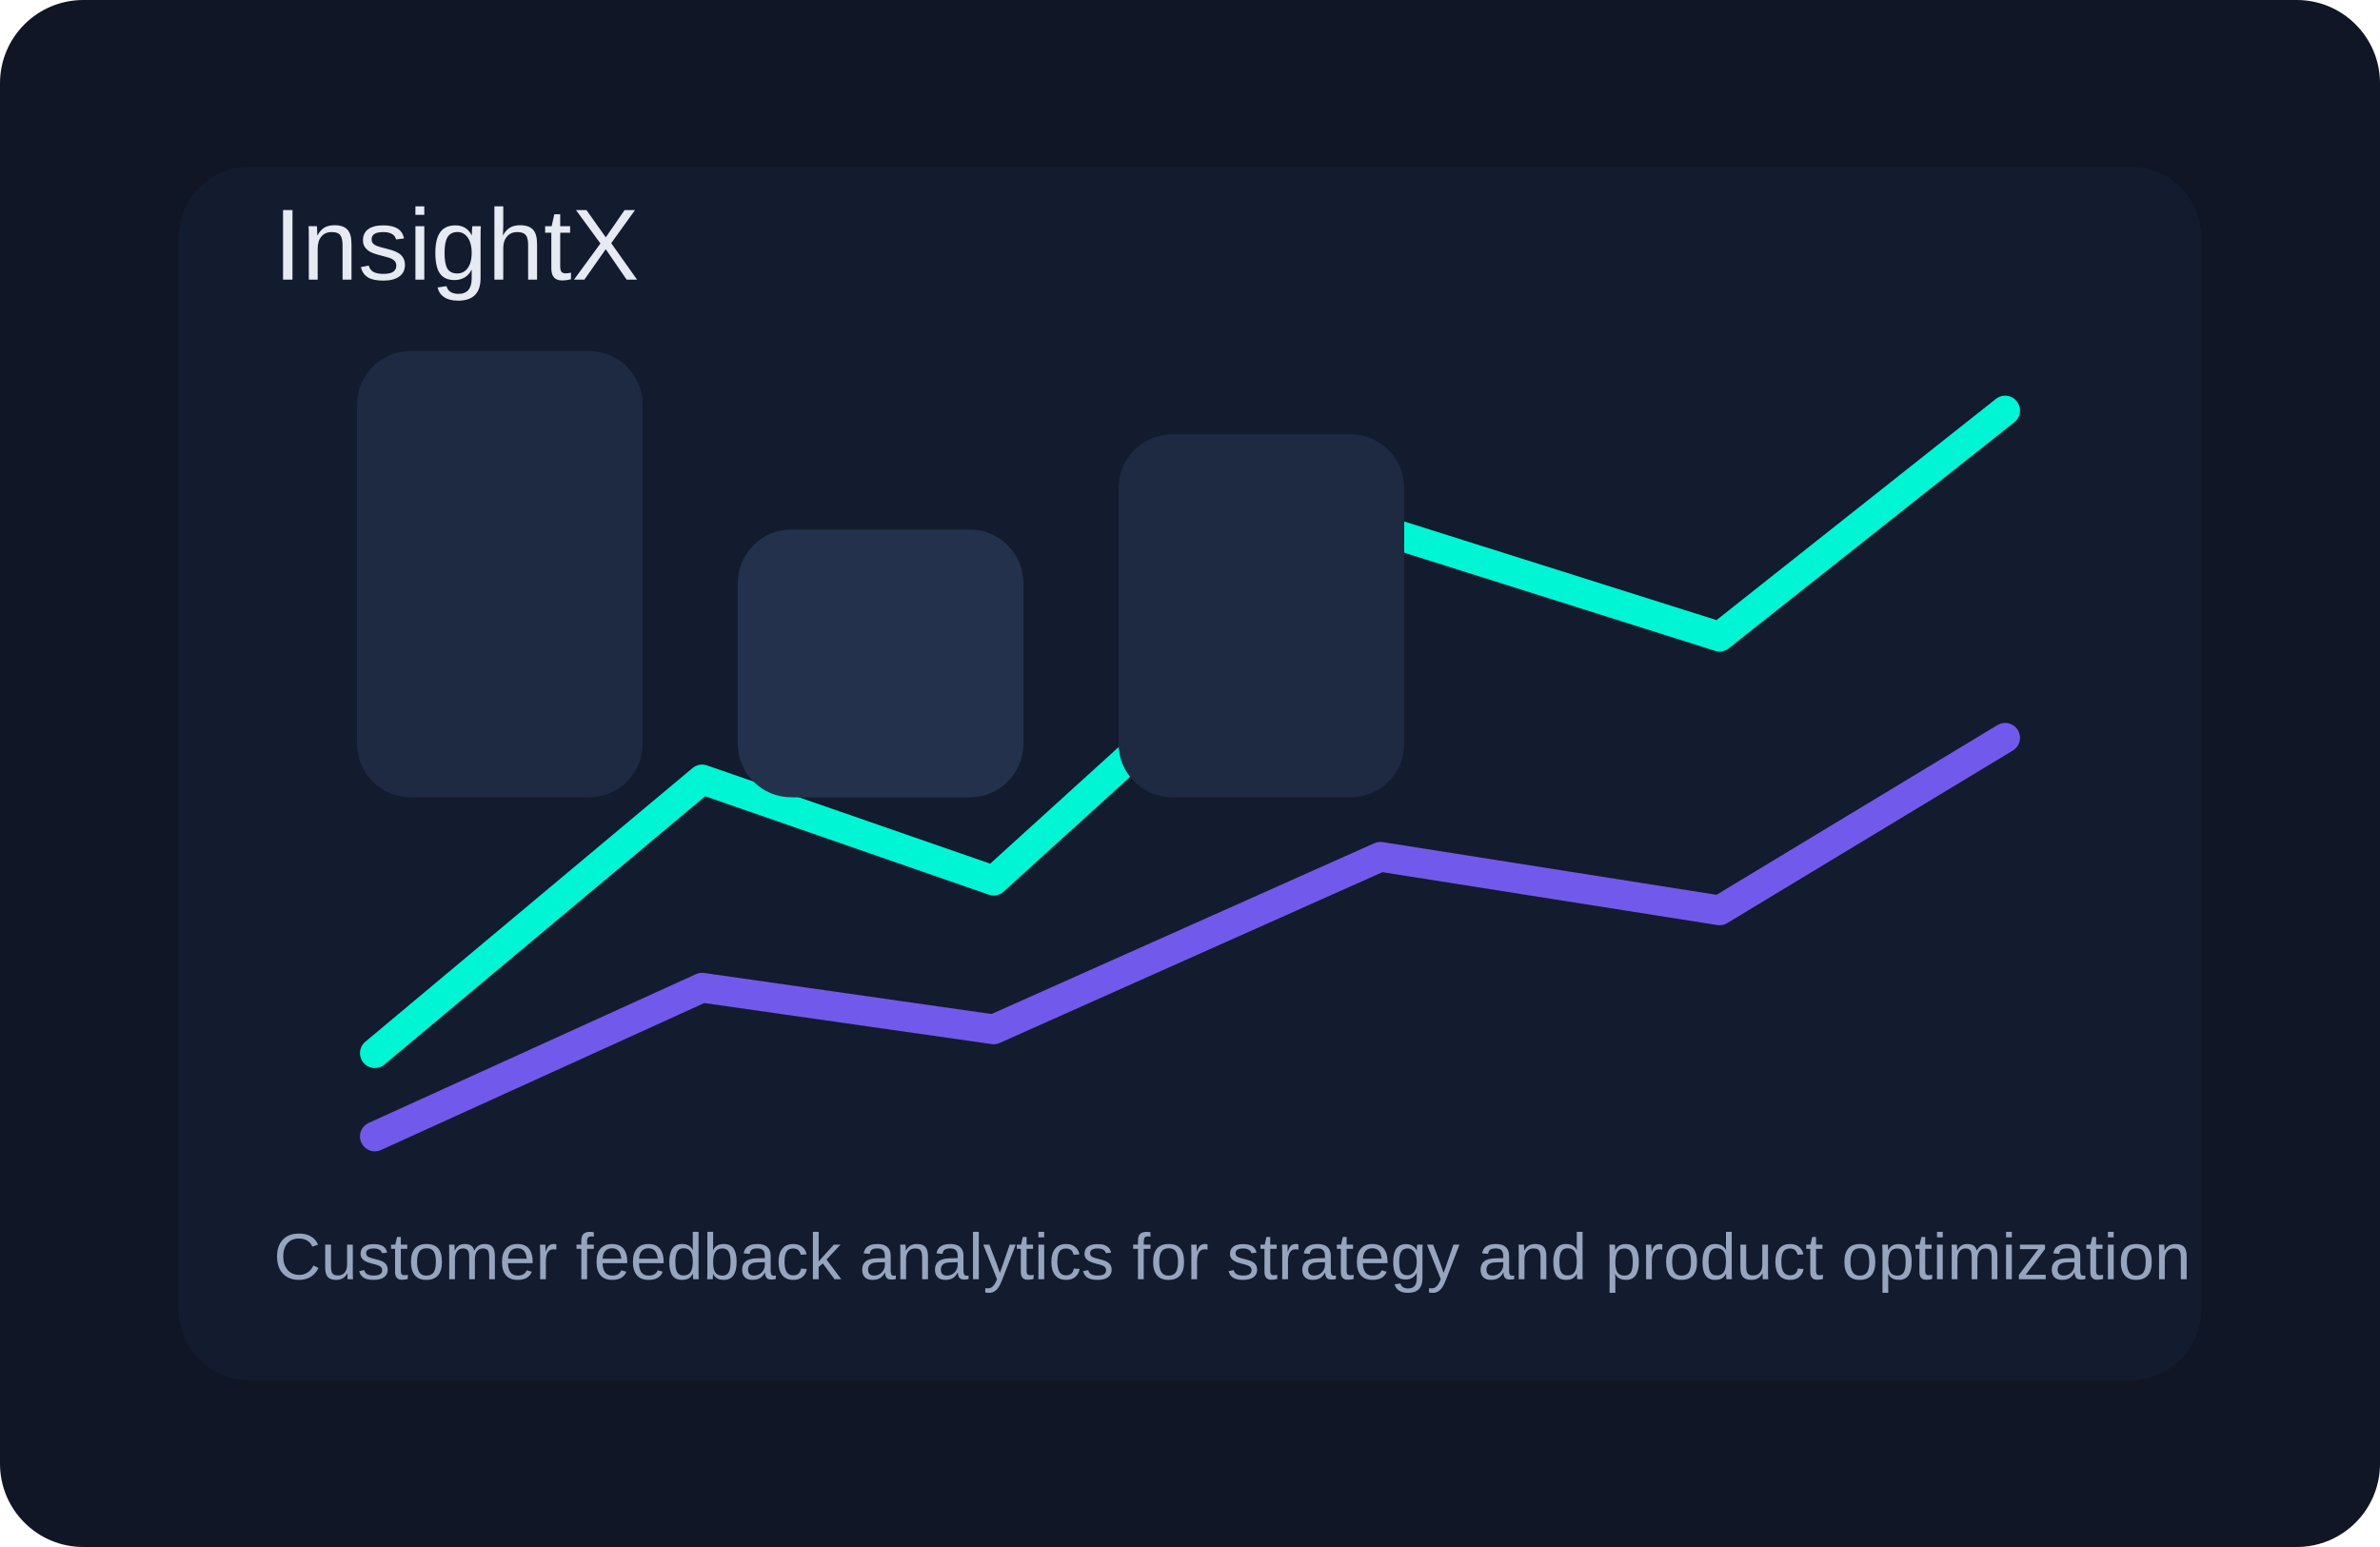
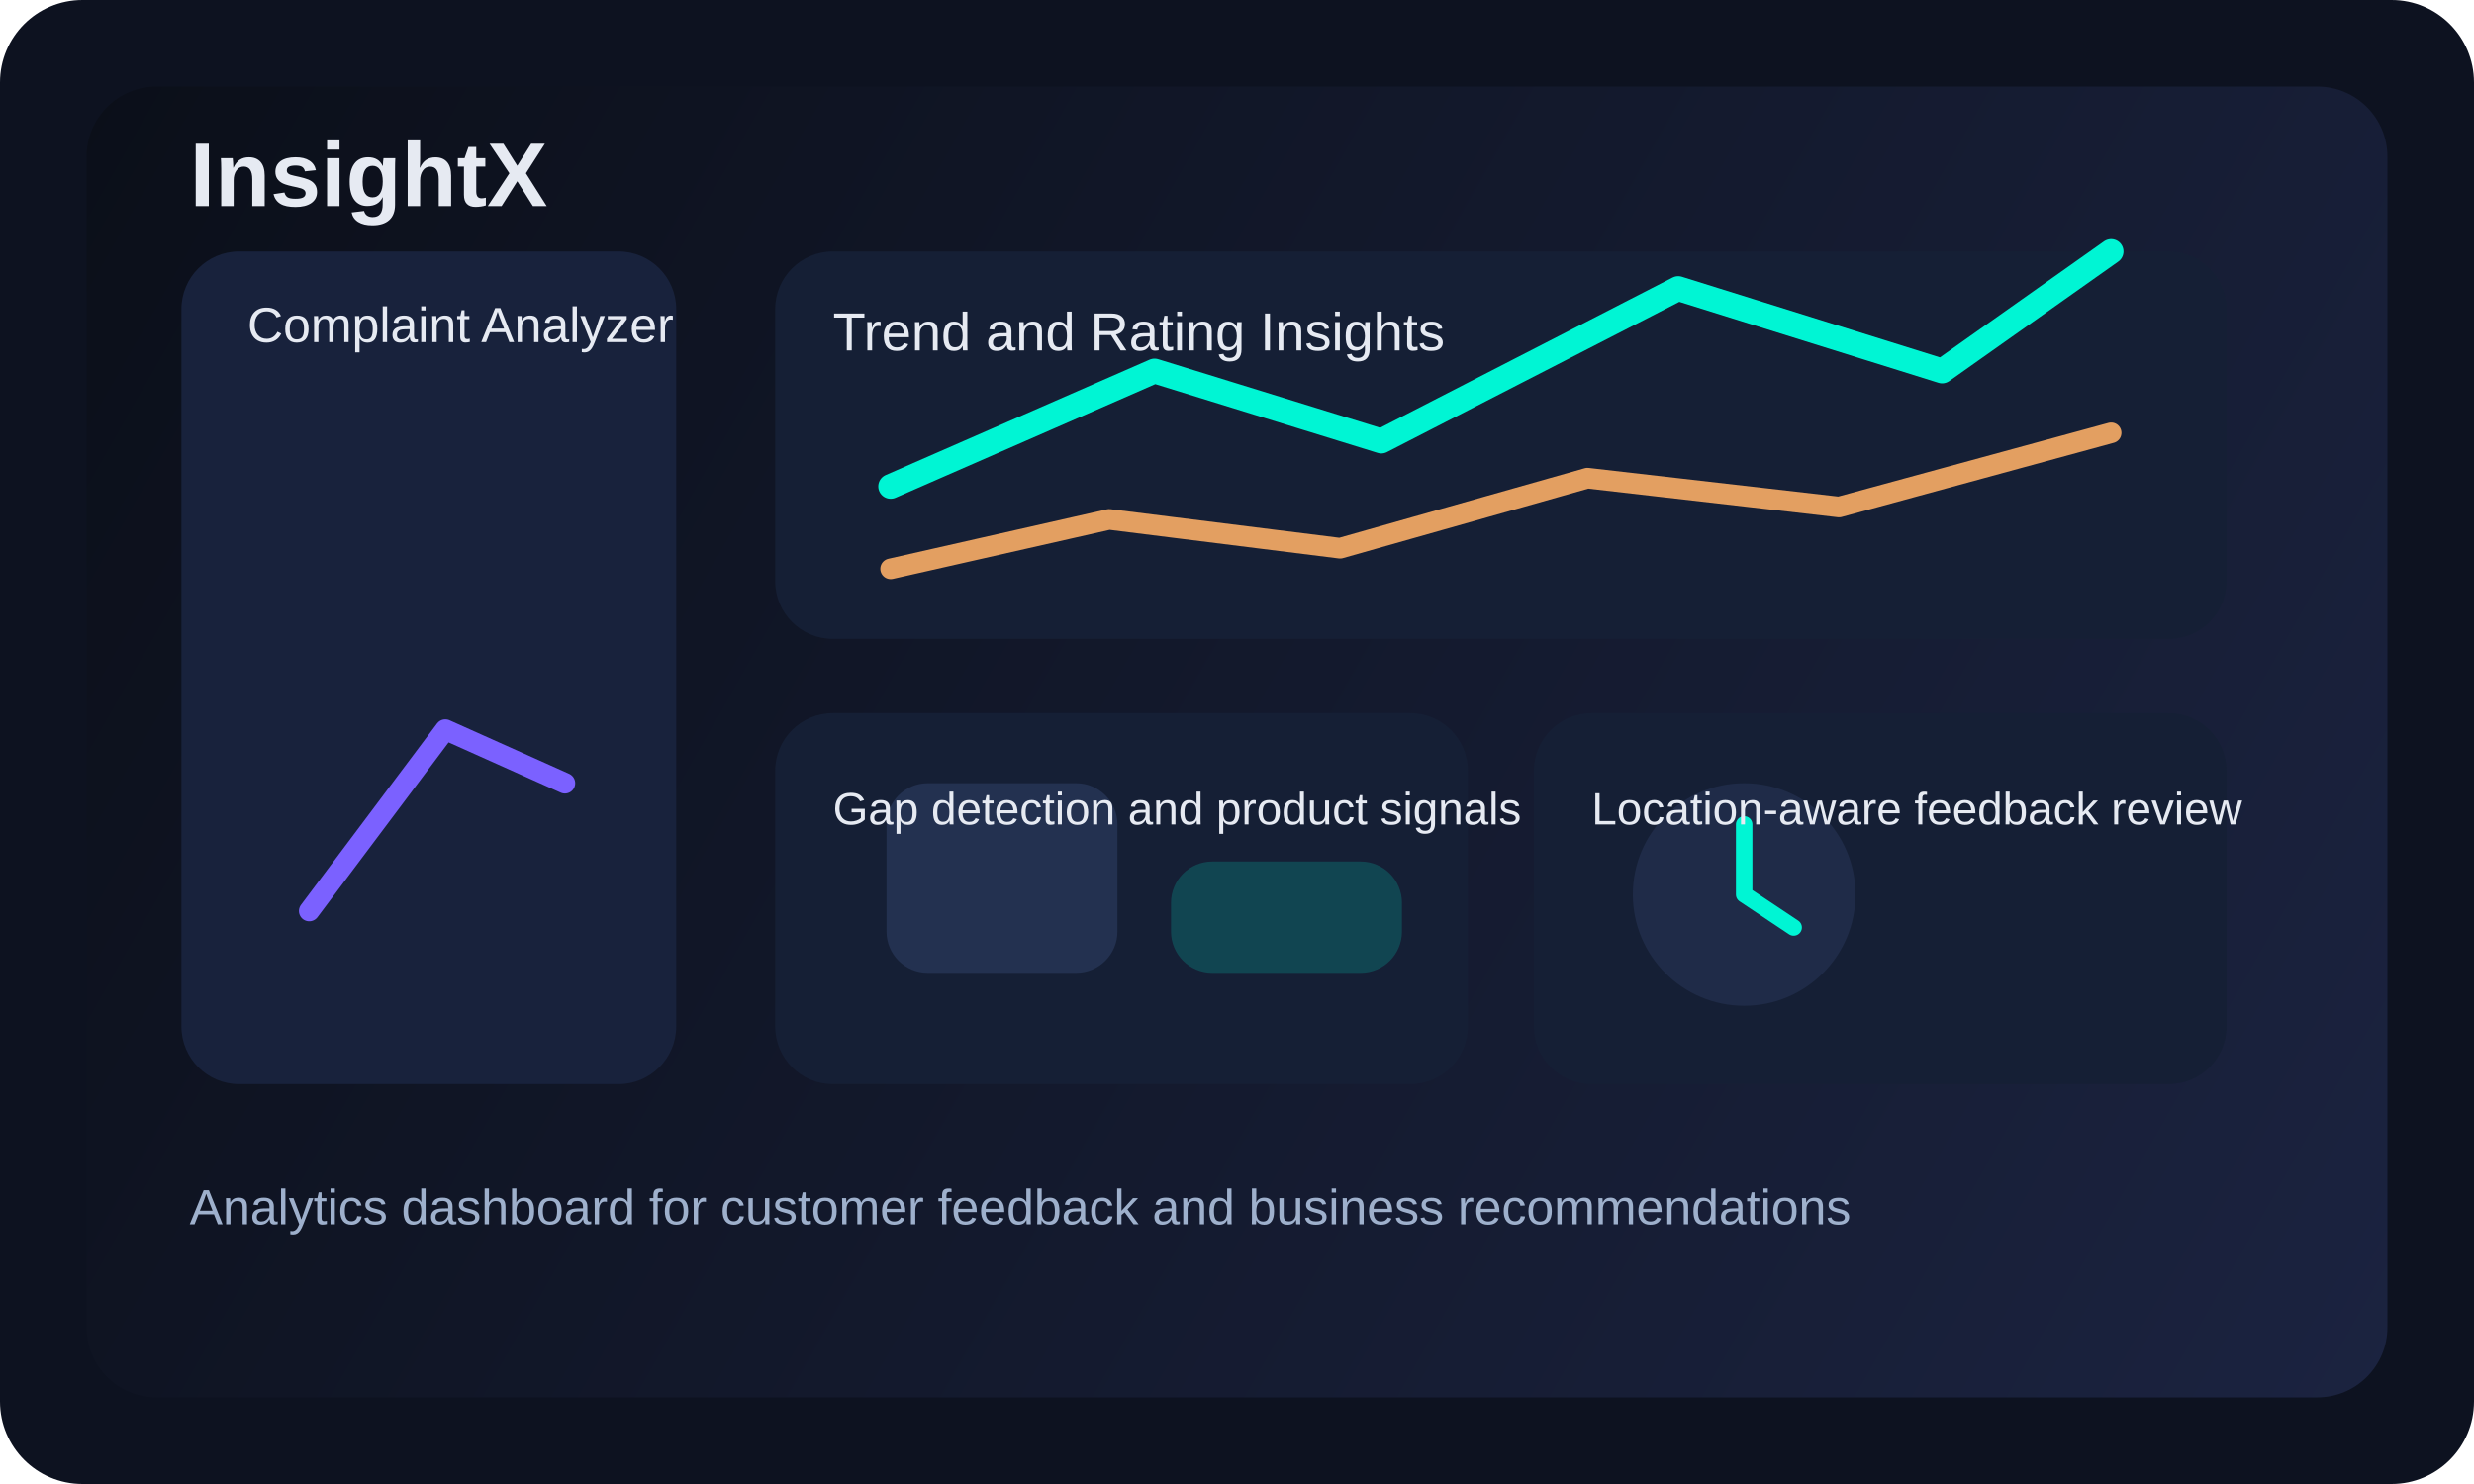
- <svg xmlns="http://www.w3.org/2000/svg" width="800" height="520" viewBox="0 0 800 520" fill="none">
-   <rect width="800" height="520" rx="28" fill="#101625" />
-   <rect x="60" y="56" width="680" height="408" rx="24" fill="#131B2E" />
-   <path d="M126 354L236 262L334 296L464 178L578 214L674 138" stroke="#00F5D4" stroke-width="10" stroke-linecap="round" stroke-linejoin="round" />
-   <path d="M126 382L236 332L334 346L464 288L578 306L674 248" stroke="#7B61FF" stroke-width="10" stroke-linecap="round" stroke-linejoin="round" opacity=".9" />
-   <rect x="120" y="118" width="96" height="150" rx="18" fill="#1E2942" />
-   <rect x="248" y="178" width="96" height="90" rx="18" fill="#24314D" />
-   <rect x="376" y="146" width="96" height="122" rx="18" fill="#1E2942" />
-   <text x="92" y="94" fill="#E6EAF2" font-size="34" font-family="Arial, sans-serif">InsightX</text>
-   <text x="92" y="430" fill="#97A4BD" font-size="22" font-family="Arial, sans-serif">Customer feedback analytics for strategy and product optimization</text>
+ <svg xmlns="http://www.w3.org/2000/svg" width="1200" height="720" viewBox="0 0 1200 720" fill="none">
+   <rect width="1200" height="720" rx="40" fill="#0D1220" />
+   <rect x="42" y="42" width="1116" height="636" rx="34" fill="url(#panel)" />
+   <rect x="88" y="122" width="240" height="404" rx="28" fill="#18223C" />
+   <rect x="376" y="122" width="704" height="188" rx="28" fill="#151F35" />
+   <rect x="376" y="346" width="336" height="180" rx="28" fill="#151F35" />
+   <rect x="744" y="346" width="336" height="180" rx="28" fill="#151F35" />
+   <path d="M150 442L216 354L274 380" stroke="#7B61FF" stroke-width="10" stroke-linecap="round" stroke-linejoin="round" />
+   <path d="M432 236L560 180L670 214L814 140L942 180L1024 122" stroke="#00F5D4" stroke-width="12" stroke-linecap="round" stroke-linejoin="round" />
+   <path d="M432 276L538 252L650 266L770 232L892 246L1024 210" stroke="#FFB067" stroke-width="10" stroke-linecap="round" stroke-linejoin="round" opacity="0.88" />
+   <rect x="430" y="380" width="112" height="92" rx="20" fill="#233150" />
+   <rect x="568" y="418" width="112" height="54" rx="20" fill="#00F5D4" opacity="0.18" />
+   <circle cx="846" cy="434" r="54" fill="#1F2B48" />
+   <path d="M846 400V434L870 450" stroke="#00F5D4" stroke-width="8" stroke-linecap="round" stroke-linejoin="round" />
+   <text x="92" y="100" fill="#E6EAF2" font-size="44" font-family="Arial, sans-serif" font-weight="700">InsightX</text>
+   <text x="92" y="594" fill="#9EB0CC" font-size="24" font-family="Arial, sans-serif">Analytics dashboard for customer feedback and business recommendations</text>
+   <text x="120" y="166" fill="#E6EAF2" font-size="24" font-family="Arial, sans-serif">Complaint Analyzer</text>
+   <text x="404" y="170" fill="#E6EAF2" font-size="26" font-family="Arial, sans-serif">Trend and Rating Insights</text>
+   <text x="404" y="400" fill="#E6EAF2" font-size="22" font-family="Arial, sans-serif">Gap detection and product signals</text>
+   <text x="772" y="400" fill="#E6EAF2" font-size="22" font-family="Arial, sans-serif">Location-aware feedback review</text>
+   <defs>
+     <linearGradient id="panel" x1="42" y1="42" x2="1158" y2="678" gradientUnits="userSpaceOnUse">
+       <stop stop-color="#0B0F19" />
+       <stop offset="1" stop-color="#1B2340" />
+     </linearGradient>
+   </defs>
</svg>
